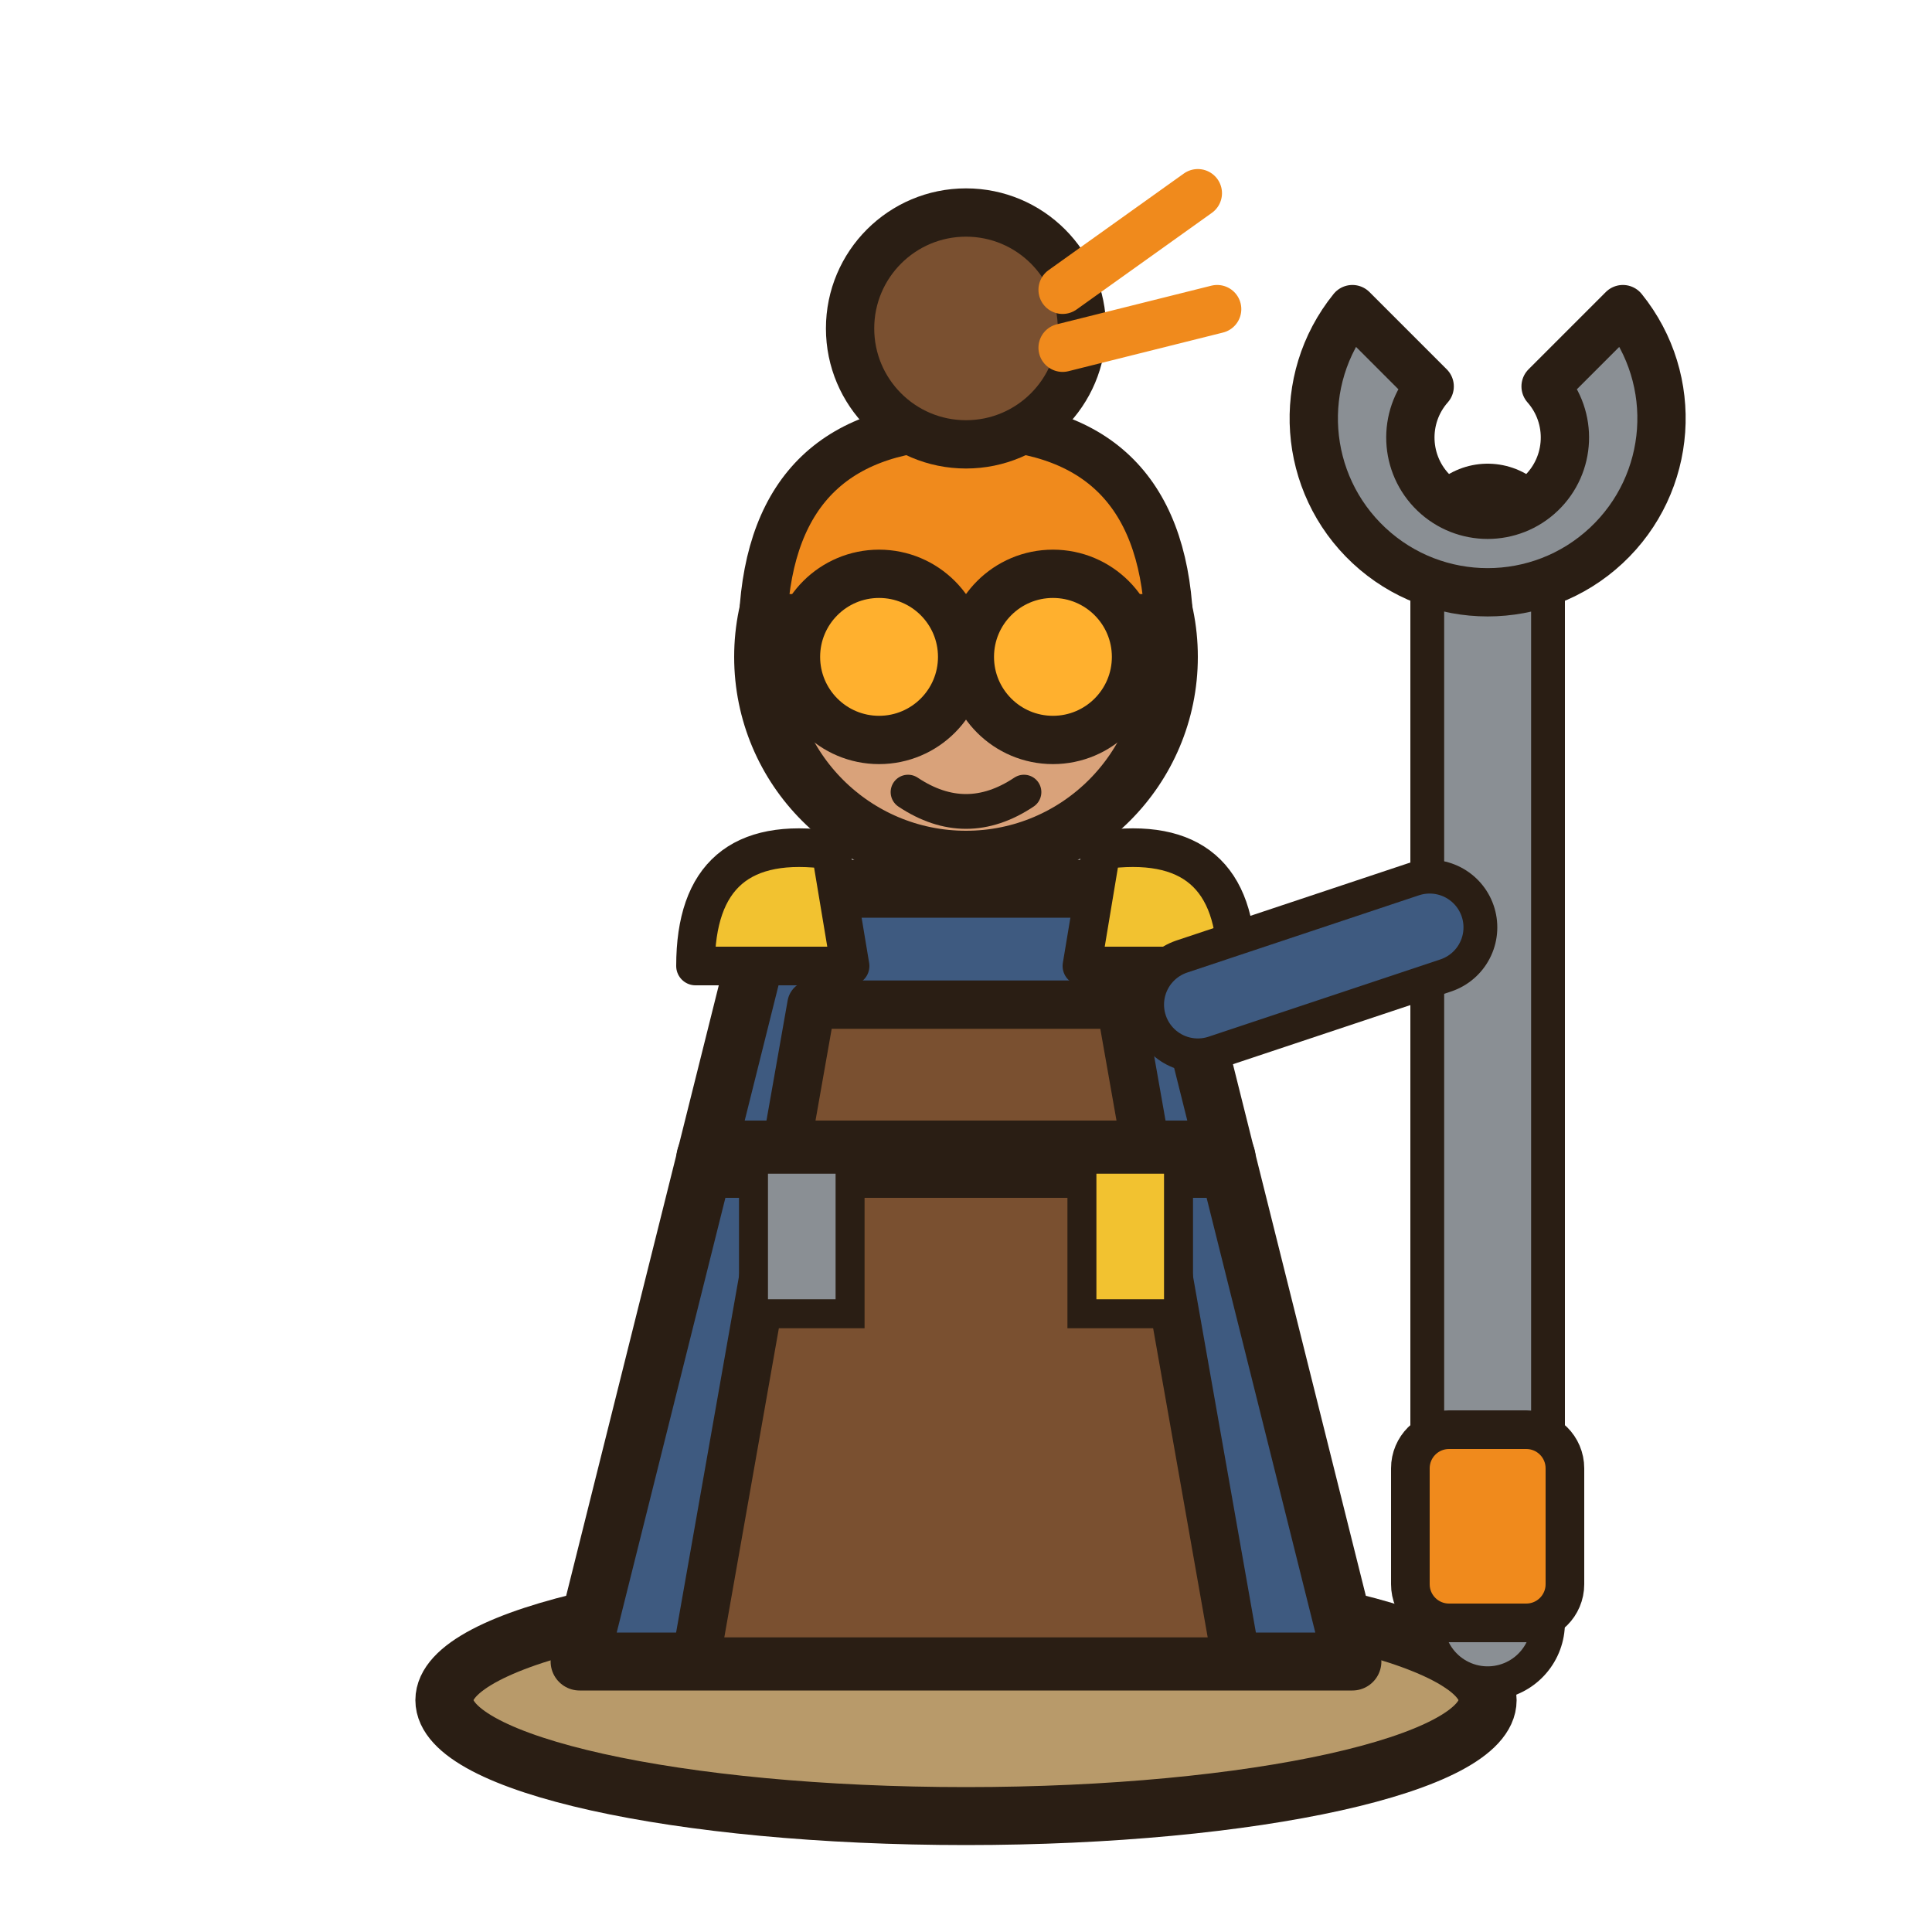
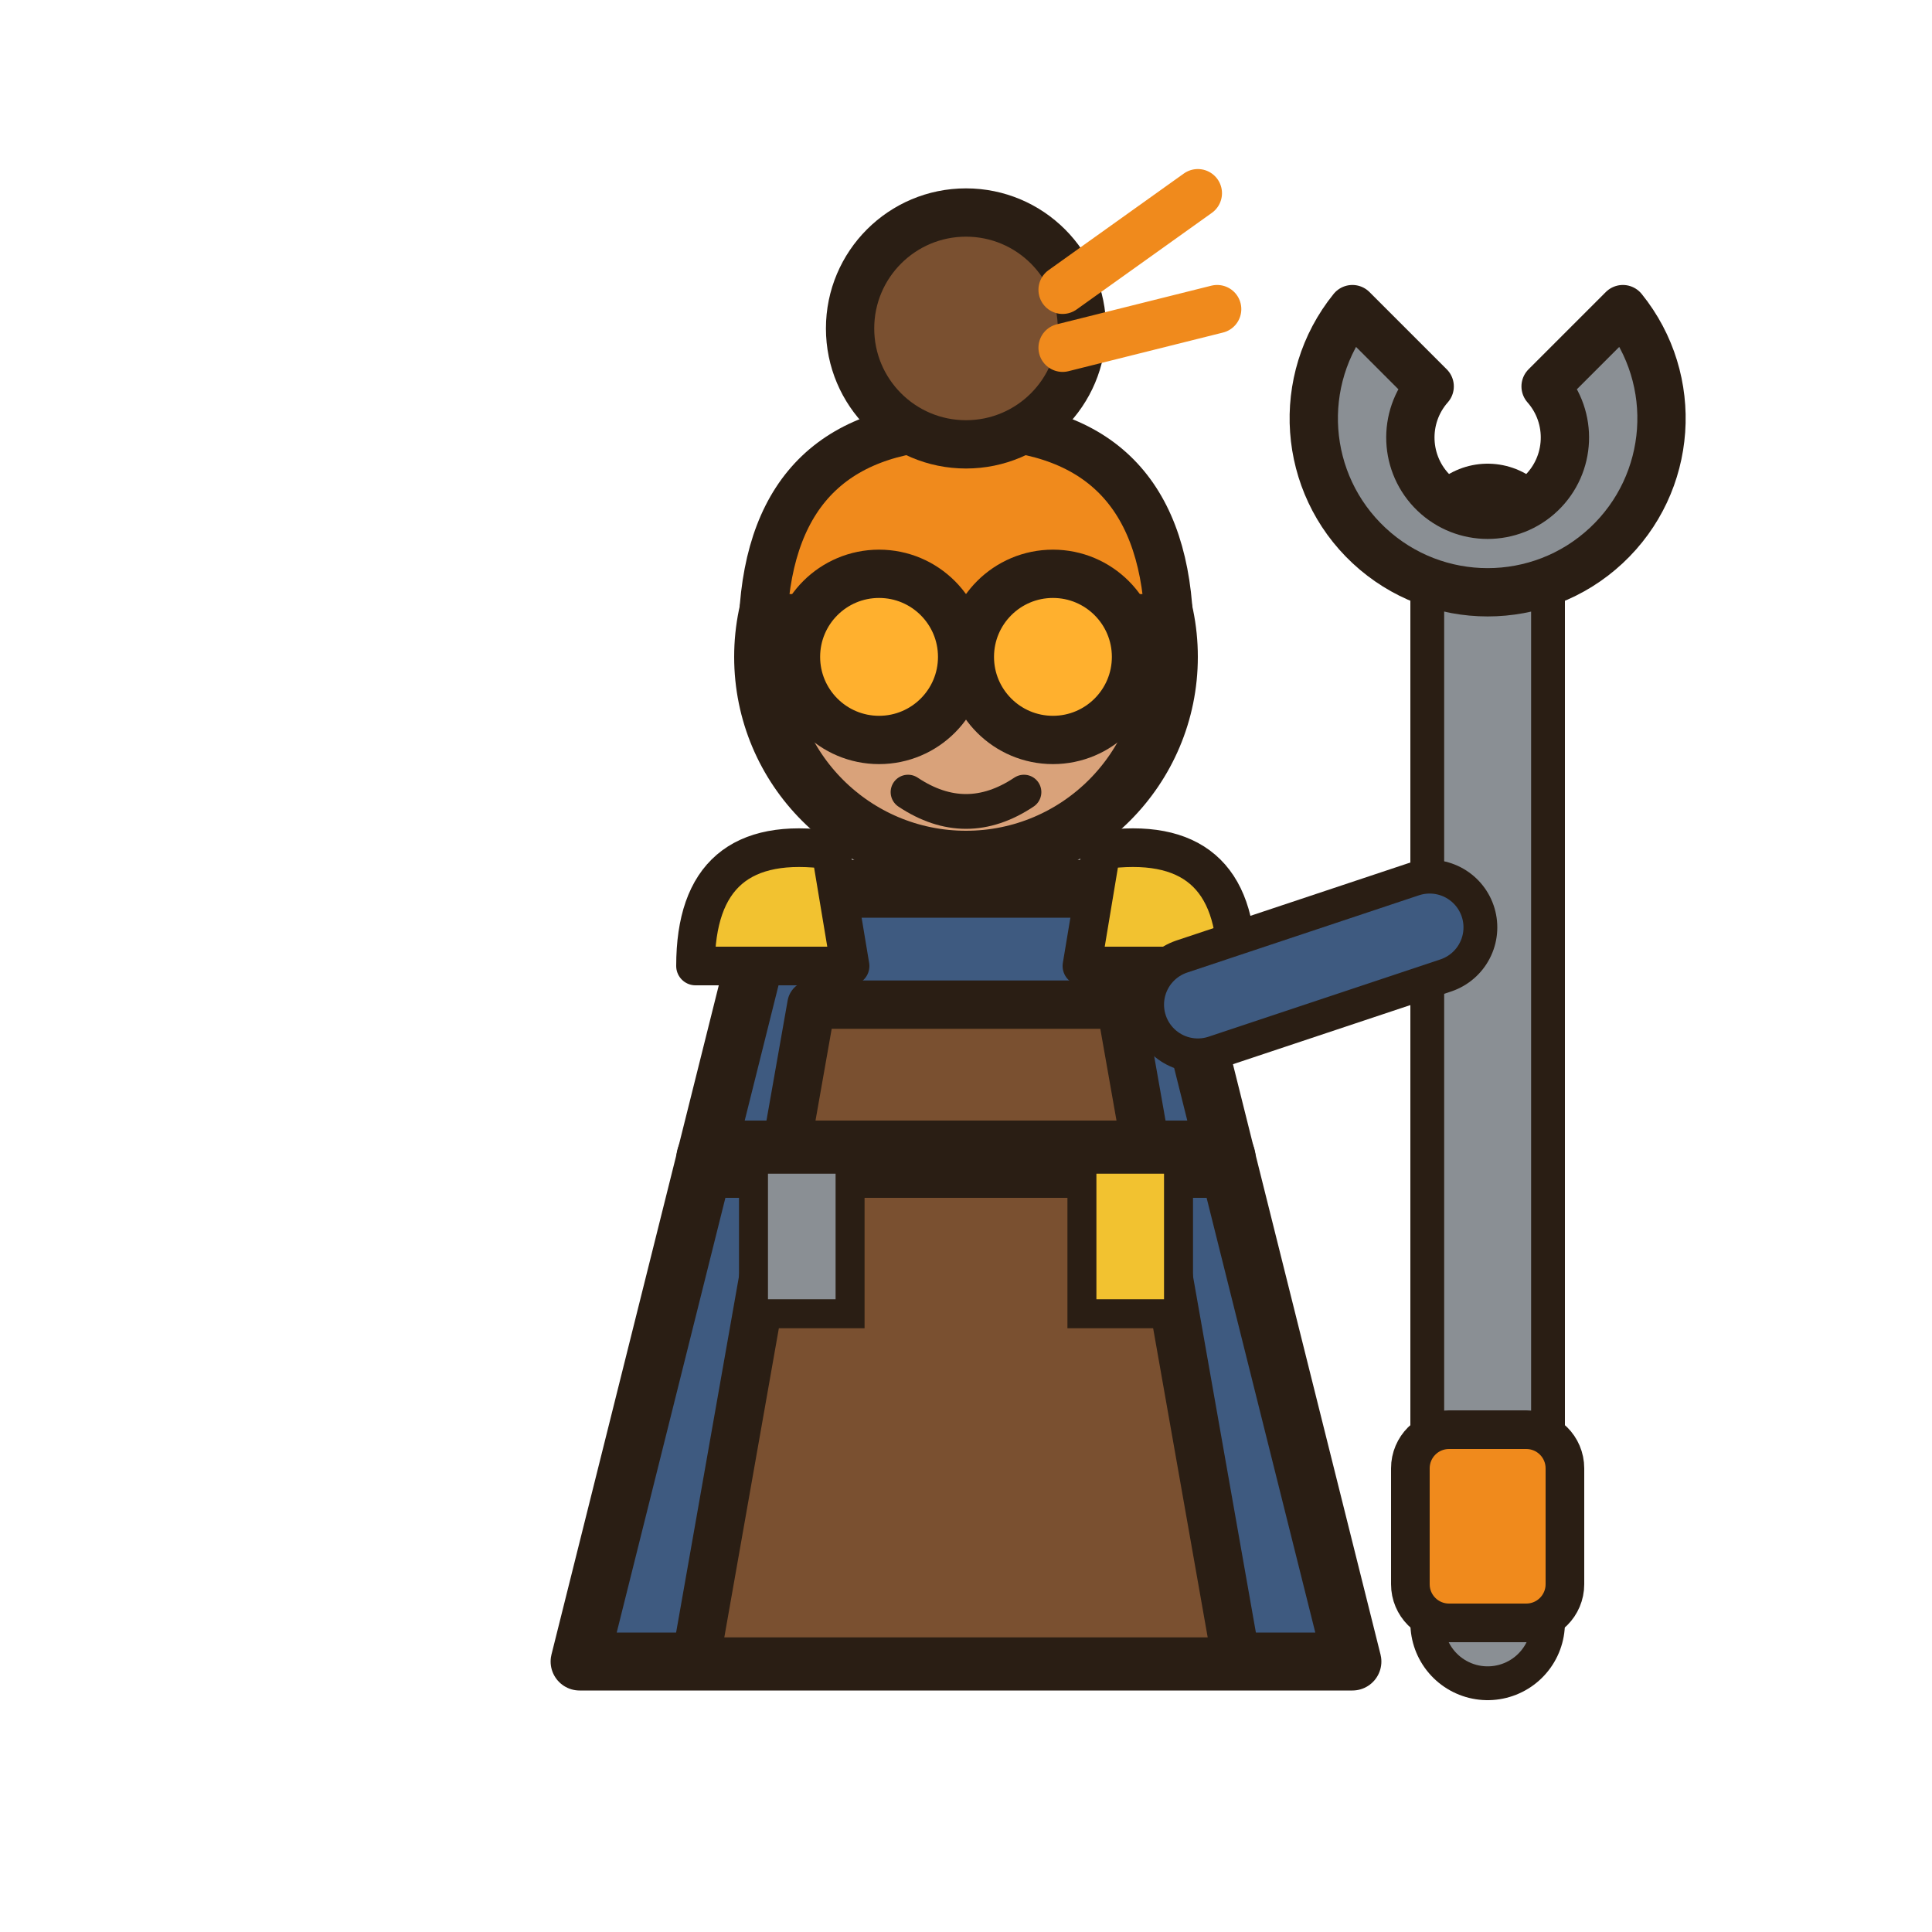
<svg xmlns="http://www.w3.org/2000/svg" viewBox="0 0 100 100">
-   <ellipse cx="50" cy="88" rx="27" ry="6" fill="#b89a6a" stroke="#2a1e14" stroke-width="3" />
  <path d="M30 86 L40 46 H60 L70 86 Z" fill="#3e5a80" stroke="#2a1e14" stroke-width="3" stroke-linejoin="round" />
  <path d="M36 86 L42 52 H58 L64 86 Z" fill="#7a5030" stroke="#2a1e14" stroke-width="2.5" stroke-linejoin="round" />
  <path d="M37 60 H63" stroke="#2a1e14" stroke-width="4" stroke-linecap="round" />
  <rect x="39" y="60" width="5" height="8" fill="#8a8f94" stroke="#2a1e14" stroke-width="1.5" />
  <rect x="56" y="60" width="5" height="8" fill="#f2c230" stroke="#2a1e14" stroke-width="1.5" />
  <path d="M36 50 Q36 43 43 44 L44 50 Z M64 50 Q64 43 57 44 L56 50 Z" fill="#f2c230" stroke="#2a1e14" stroke-width="2" stroke-linejoin="round" />
  <circle cx="50" cy="34" r="10.5" fill="#d9a27a" stroke="#2a1e14" stroke-width="3" />
  <path d="M39.5 32 Q40 22 50 22 Q60 22 60.5 32 Z" fill="#f08a1c" stroke="#2a1e14" stroke-width="2.5" stroke-linejoin="round" />
  <circle cx="50" cy="17" r="6" fill="#7a5030" stroke="#2a1e14" stroke-width="2.5" />
  <path d="M55 15 L62 10 M55 18 L63 16" stroke="#f08a1c" stroke-width="2.5" stroke-linecap="round" />
  <path d="M40 34 H60" stroke="#2a1e14" stroke-width="2.5" />
  <circle cx="45.5" cy="34" r="4.3" fill="#ffb02e" stroke="#2a1e14" stroke-width="2.5" />
  <circle cx="54.5" cy="34" r="4.3" fill="#ffb02e" stroke="#2a1e14" stroke-width="2.5" />
  <path d="M47 41 Q50 43 53 41" fill="none" stroke="#2a1e14" stroke-width="1.8" stroke-linecap="round" />
  <path d="M77 84 V28" stroke="#2a1e14" stroke-width="8" stroke-linecap="round" />
  <path d="M77 84 V28" stroke="#8a8f94" stroke-width="4.5" stroke-linecap="round" />
  <path d="M70 16 A9 9 0 1 0 84 16 L80 20 A4 4 0 1 1 74 20 Z" fill="#8a8f94" stroke="#2a1e14" stroke-width="2.5" stroke-linejoin="round" />
  <rect x="73" y="74" width="8" height="10" rx="2" fill="#f08a1c" stroke="#2a1e14" stroke-width="2" />
  <path d="M62 52 L74 48" stroke="#2a1e14" stroke-width="7" stroke-linecap="round" />
  <path d="M62 52 L74 48" stroke="#3e5a80" stroke-width="3.5" stroke-linecap="round" />
</svg>
